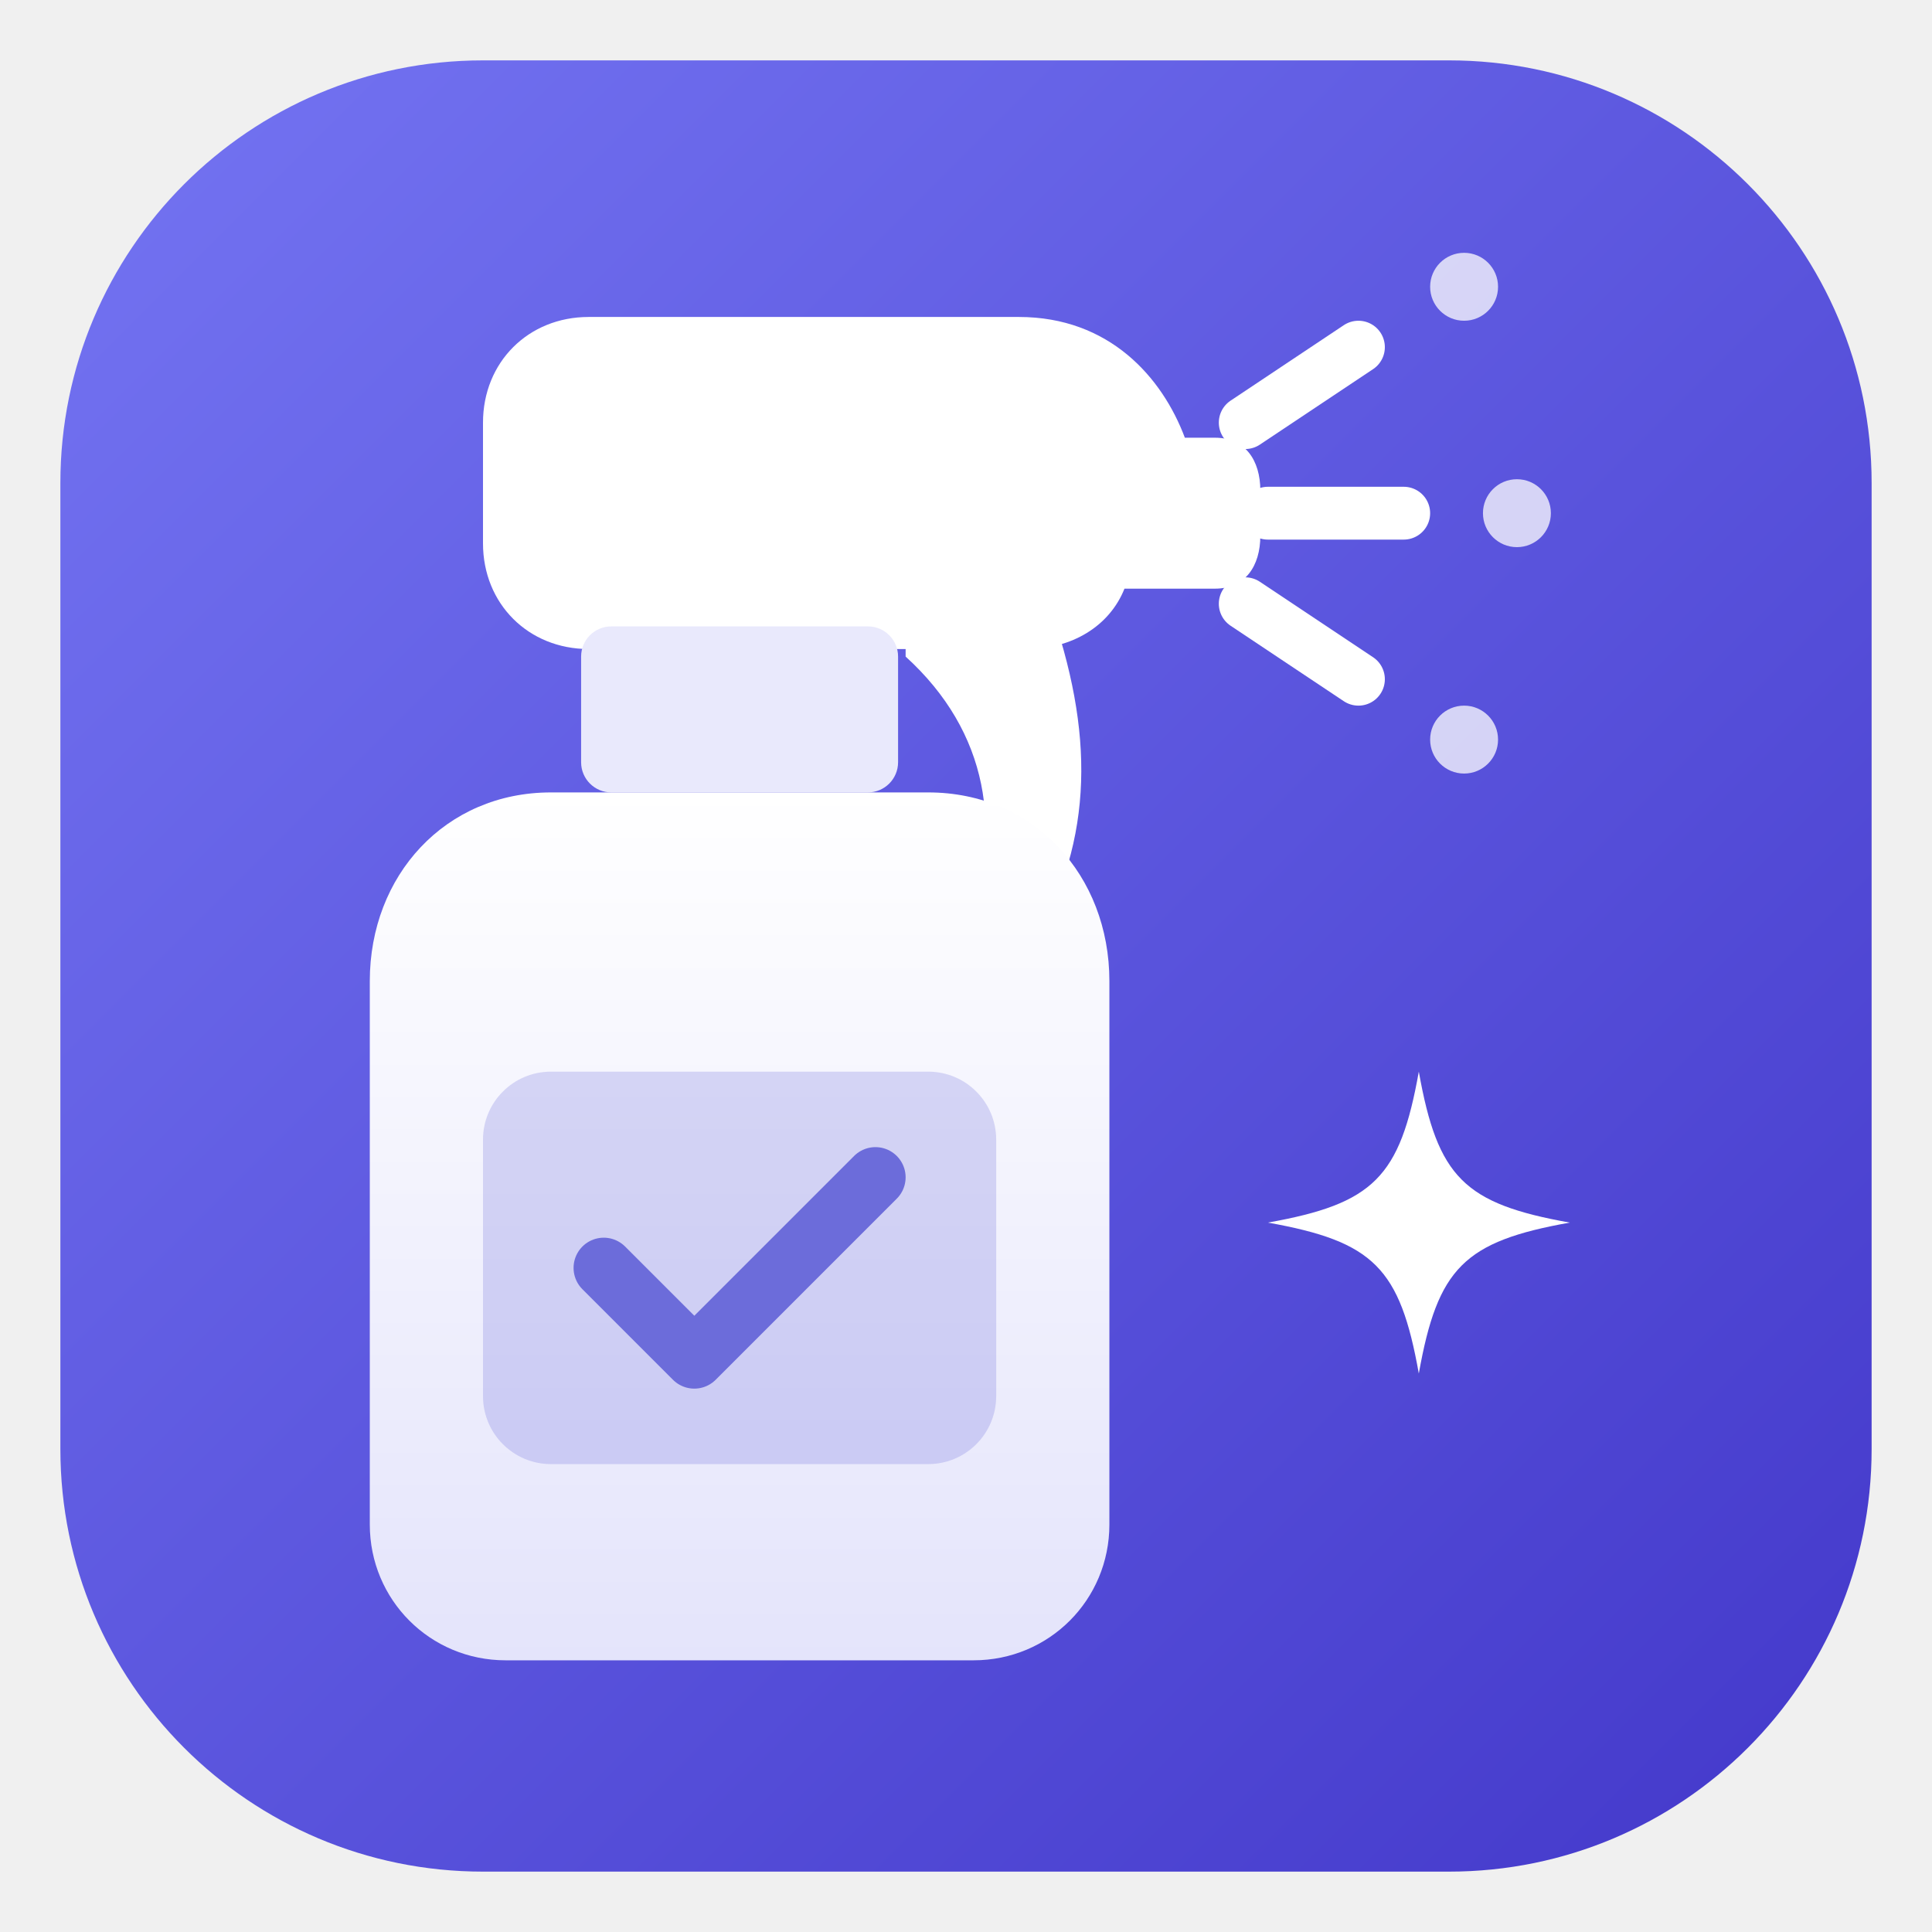
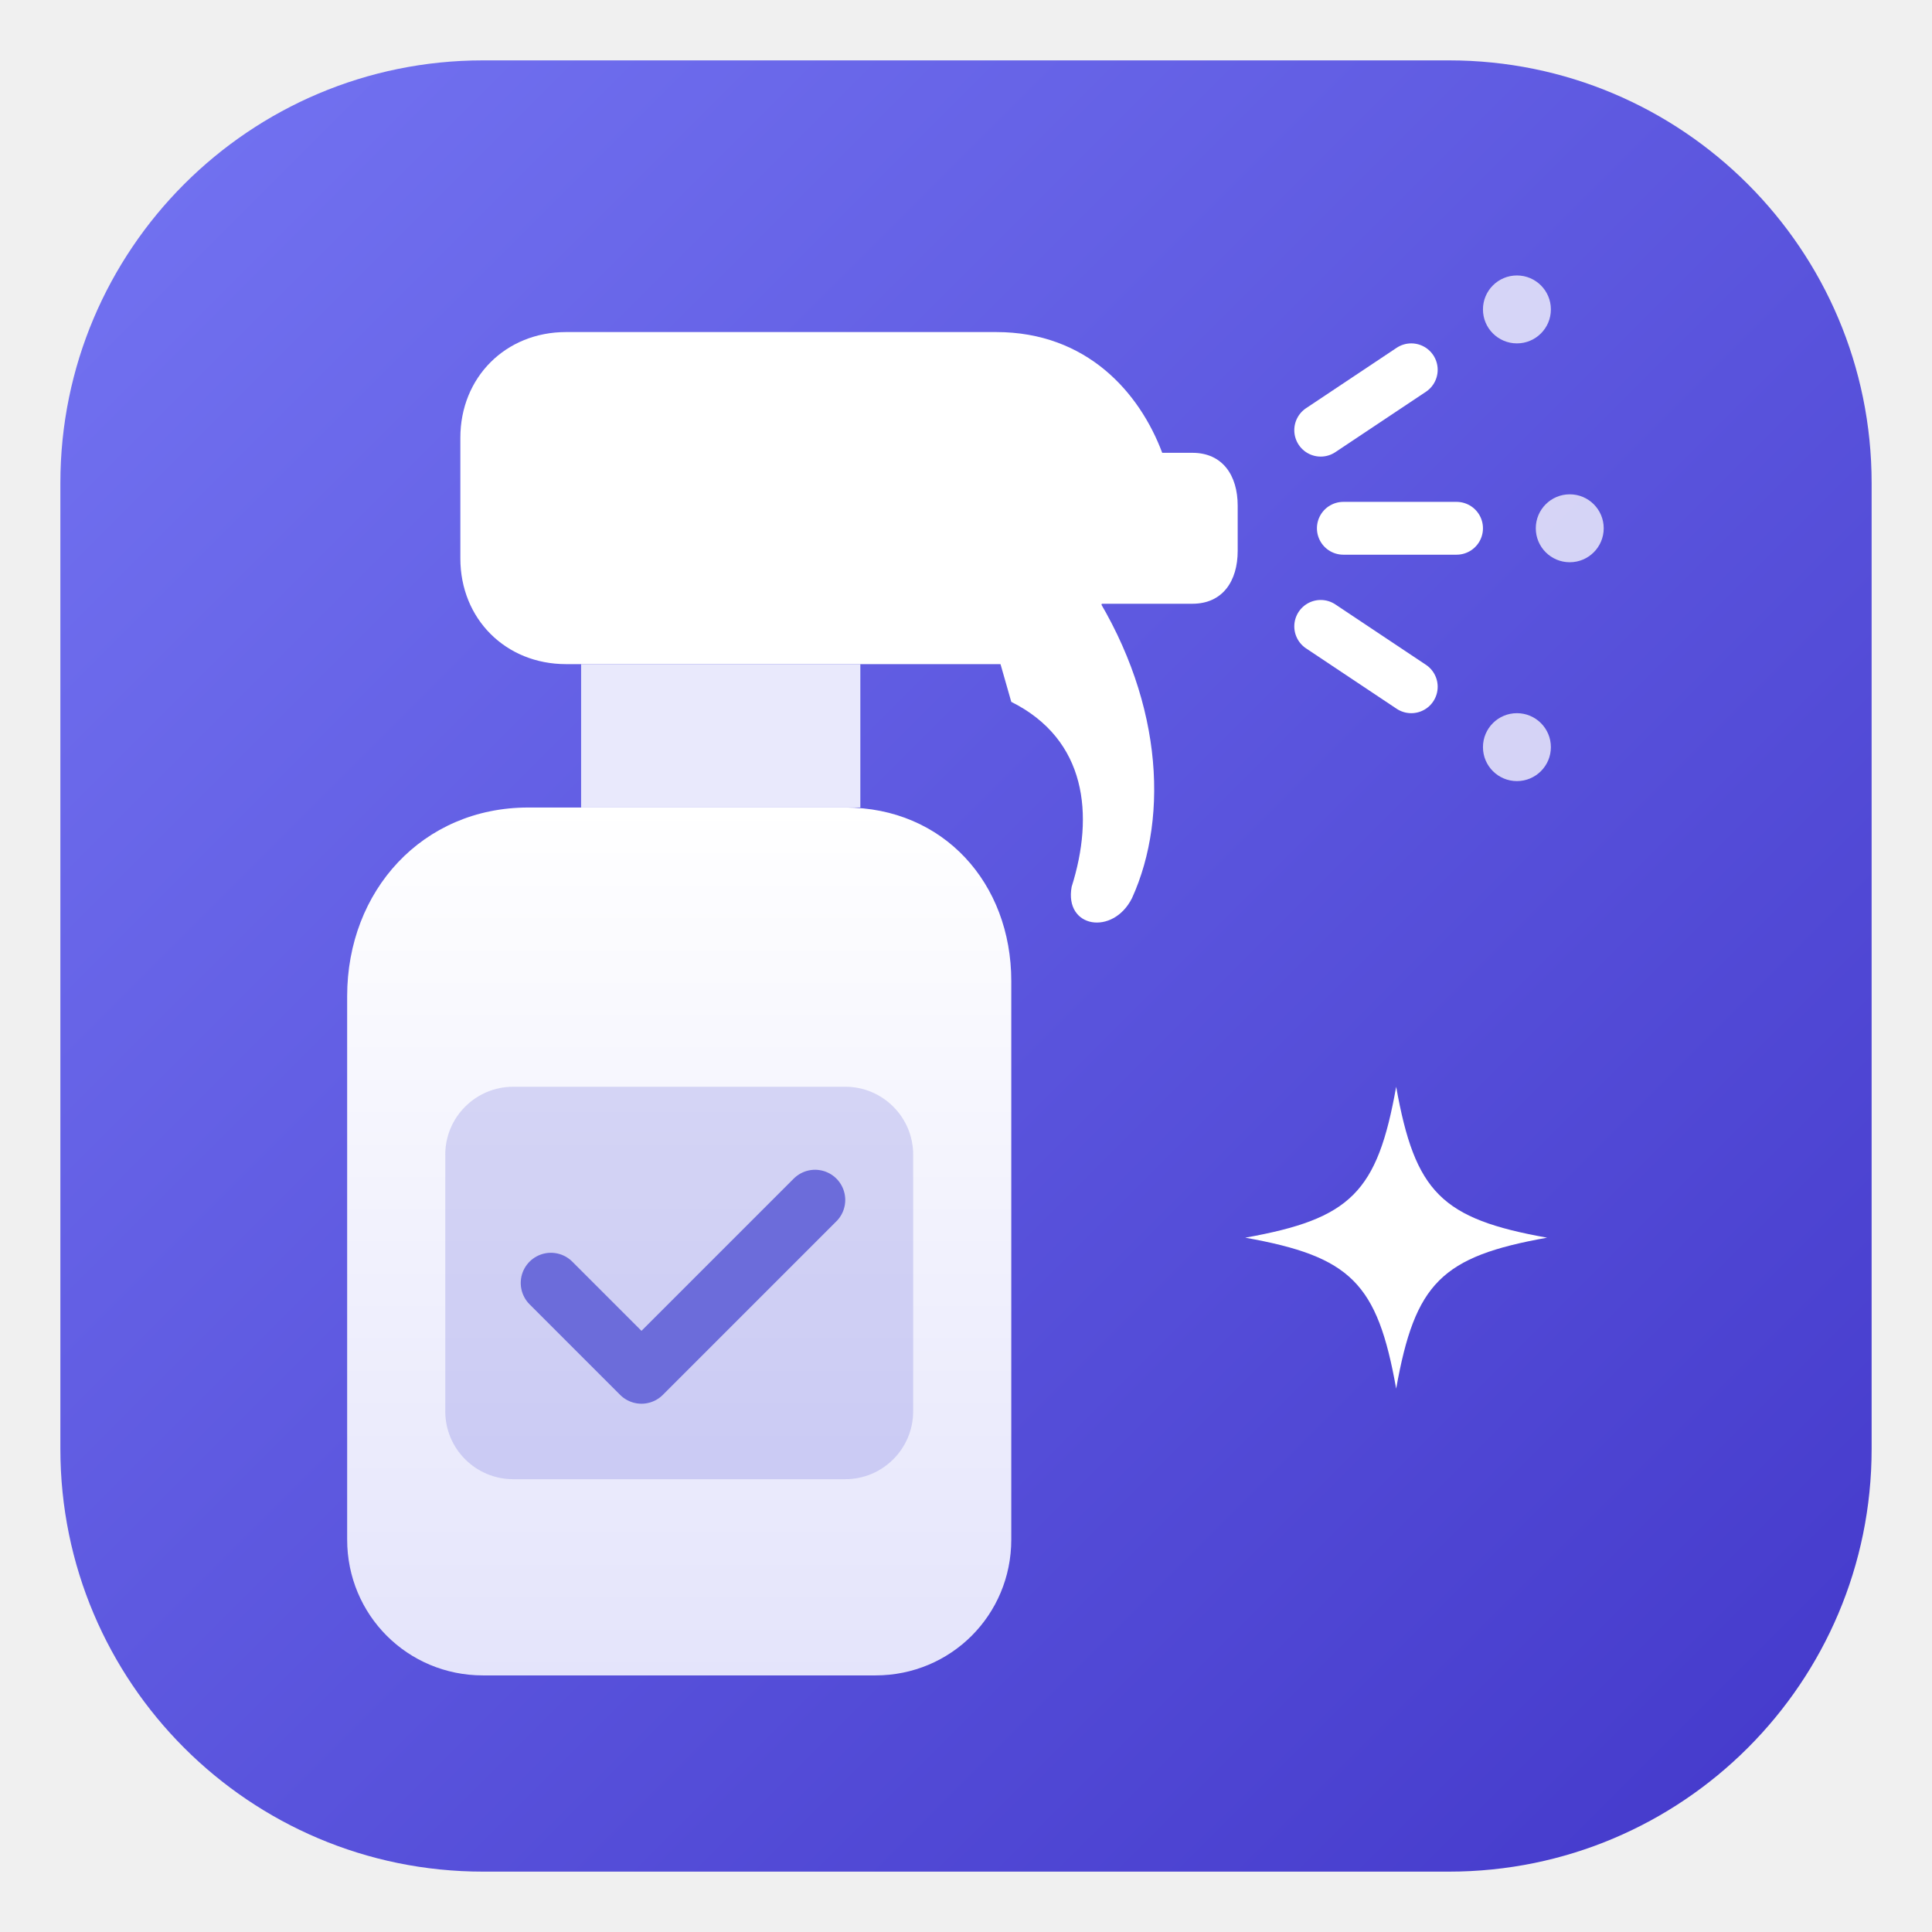
<svg xmlns="http://www.w3.org/2000/svg" viewBox="0 0 512 512" width="512" height="512">
  <defs>
    <linearGradient id="bg" x1="0" y1="0" x2="1" y2="1">
      <stop offset="0" stop-color="#7474f2" />
      <stop offset="1" stop-color="#4338ca" />
    </linearGradient>
    <linearGradient id="white" x1="0" y1="0" x2="0" y2="1">
      <stop offset="0" stop-color="#ffffff" />
      <stop offset="1" stop-color="#e4e4fb" />
    </linearGradient>
  </defs>
  <rect x="16" y="16" width="480" height="480" rx="112" fill="url(#bg)" />
-   <g transform="translate(-22 -16)">
+   <g transform="translate(-28 -12)">
    <g stroke="#ffffff" stroke-width="14" stroke-linecap="round" fill="none">
-       <line x1="352" y1="128" x2="382" y2="108" />
-       <line x1="358" y1="152" x2="394" y2="152" />
-       <line x1="352" y1="176" x2="382" y2="196" />
+       <line x1="378" y1="126" x2="402" y2="110" />
+       <line x1="384" y1="152" x2="414" y2="152" />
+       <line x1="378" y1="178" x2="402" y2="194" />
    </g>
    <g fill="#ffffff" fill-opacity="0.75">
-       <circle cx="410" cy="92" r="9" />
-       <circle cx="424" cy="152" r="9" />
-       <circle cx="410" cy="212" r="9" />
+       <circle cx="430" cy="94" r="9" />
+       <circle cx="444" cy="152" r="9" />
+       <circle cx="430" cy="210" r="9" />
    </g>
-     <path d="M262 176 L300 176 C 312 210, 312 238, 296 266 C 290 276, 276 274, 278 262 C 288 236, 284 210, 262 190 Z" fill="#ffffff" />
-     <path d="M150 128 C 150 112, 162 100, 178 100 L 292 100 C 316 100, 330 116, 336 132 L 344 132            C 352 132, 356 138, 356 146 L 356 158 C 356 166, 352 172, 344 172 L 320 172            C 316 182, 306 188, 294 188 L 178 188 C 162 188, 150 176, 150 160 Z" fill="#ffffff" />
-     <rect x="176" y="182" width="84" height="44" rx="8" fill="#e9e9fc" />
-     <path d="M168 226 L 268 226 C 296 226, 316 248, 316 276 L 316 420 C 316 440, 300 456, 280 456            L 156 456 C 136 456, 120 440, 120 420 L 120 276 C 120 248, 140 226, 168 226 Z" fill="url(#white)" />
-     <rect x="150" y="300" width="136" height="104" rx="18" fill="#5b5bd6" fill-opacity="0.22" />
-     <path d="M182 352 L 206 376 L 254 328" fill="none" stroke="#5b5bd6" stroke-width="16" stroke-linecap="round" stroke-linejoin="round" stroke-opacity="0.85" />
-     <path d="M398 300 C 403 328, 410 335, 438 340 C 410 345, 403 352, 398 380            C 393 352, 386 345, 358 340 C 386 335, 393 328, 398 300 Z" fill="#ffffff" />
+     <path d="M292 184 L 316 166 C 336 196, 338 228, 328 250 C 323 260, 310 258, 312 247              C 318 228, 316 208, 296 198 Z" fill="#ffffff" />
+     <path d="M150 128 C 150 112, 162 100, 178 100 L 292 100 C 316 100, 330 116, 336 132 L 344 132              C 352 132, 356 138, 356 146 L 356 158 C 356 166, 352 172, 344 172 L 320 172              C 316 182, 306 188, 294 188 L 178 188 C 162 188, 150 176, 150 160 Z" fill="#ffffff" />
+     <rect x="182" y="188" width="74" height="38" fill="#e9e9fc" />
+     <path d="M168 226 L 252 226 C 278 226, 296 246, 296 272 L 296 420 C 296 440, 280 456, 260 456              L 156 456 C 136 456, 120 440, 120 420 L 120 276 C 120 248, 140 226, 168 226 Z" fill="url(#white)" />
+     <rect x="146" y="300" width="124" height="104" rx="18" fill="#5b5bd6" fill-opacity="0.22" />
+     <path d="M174 352 L 198 376 L 244 330" fill="none" stroke="#5b5bd6" stroke-width="16" stroke-linecap="round" stroke-linejoin="round" stroke-opacity="0.85" />
+     <path d="M398 300 C 403 328, 410 335, 438 340 C 410 345, 403 352, 398 380              C 393 352, 386 345, 358 340 C 386 335, 393 328, 398 300 Z" fill="#ffffff" />
  </g>
</svg>
